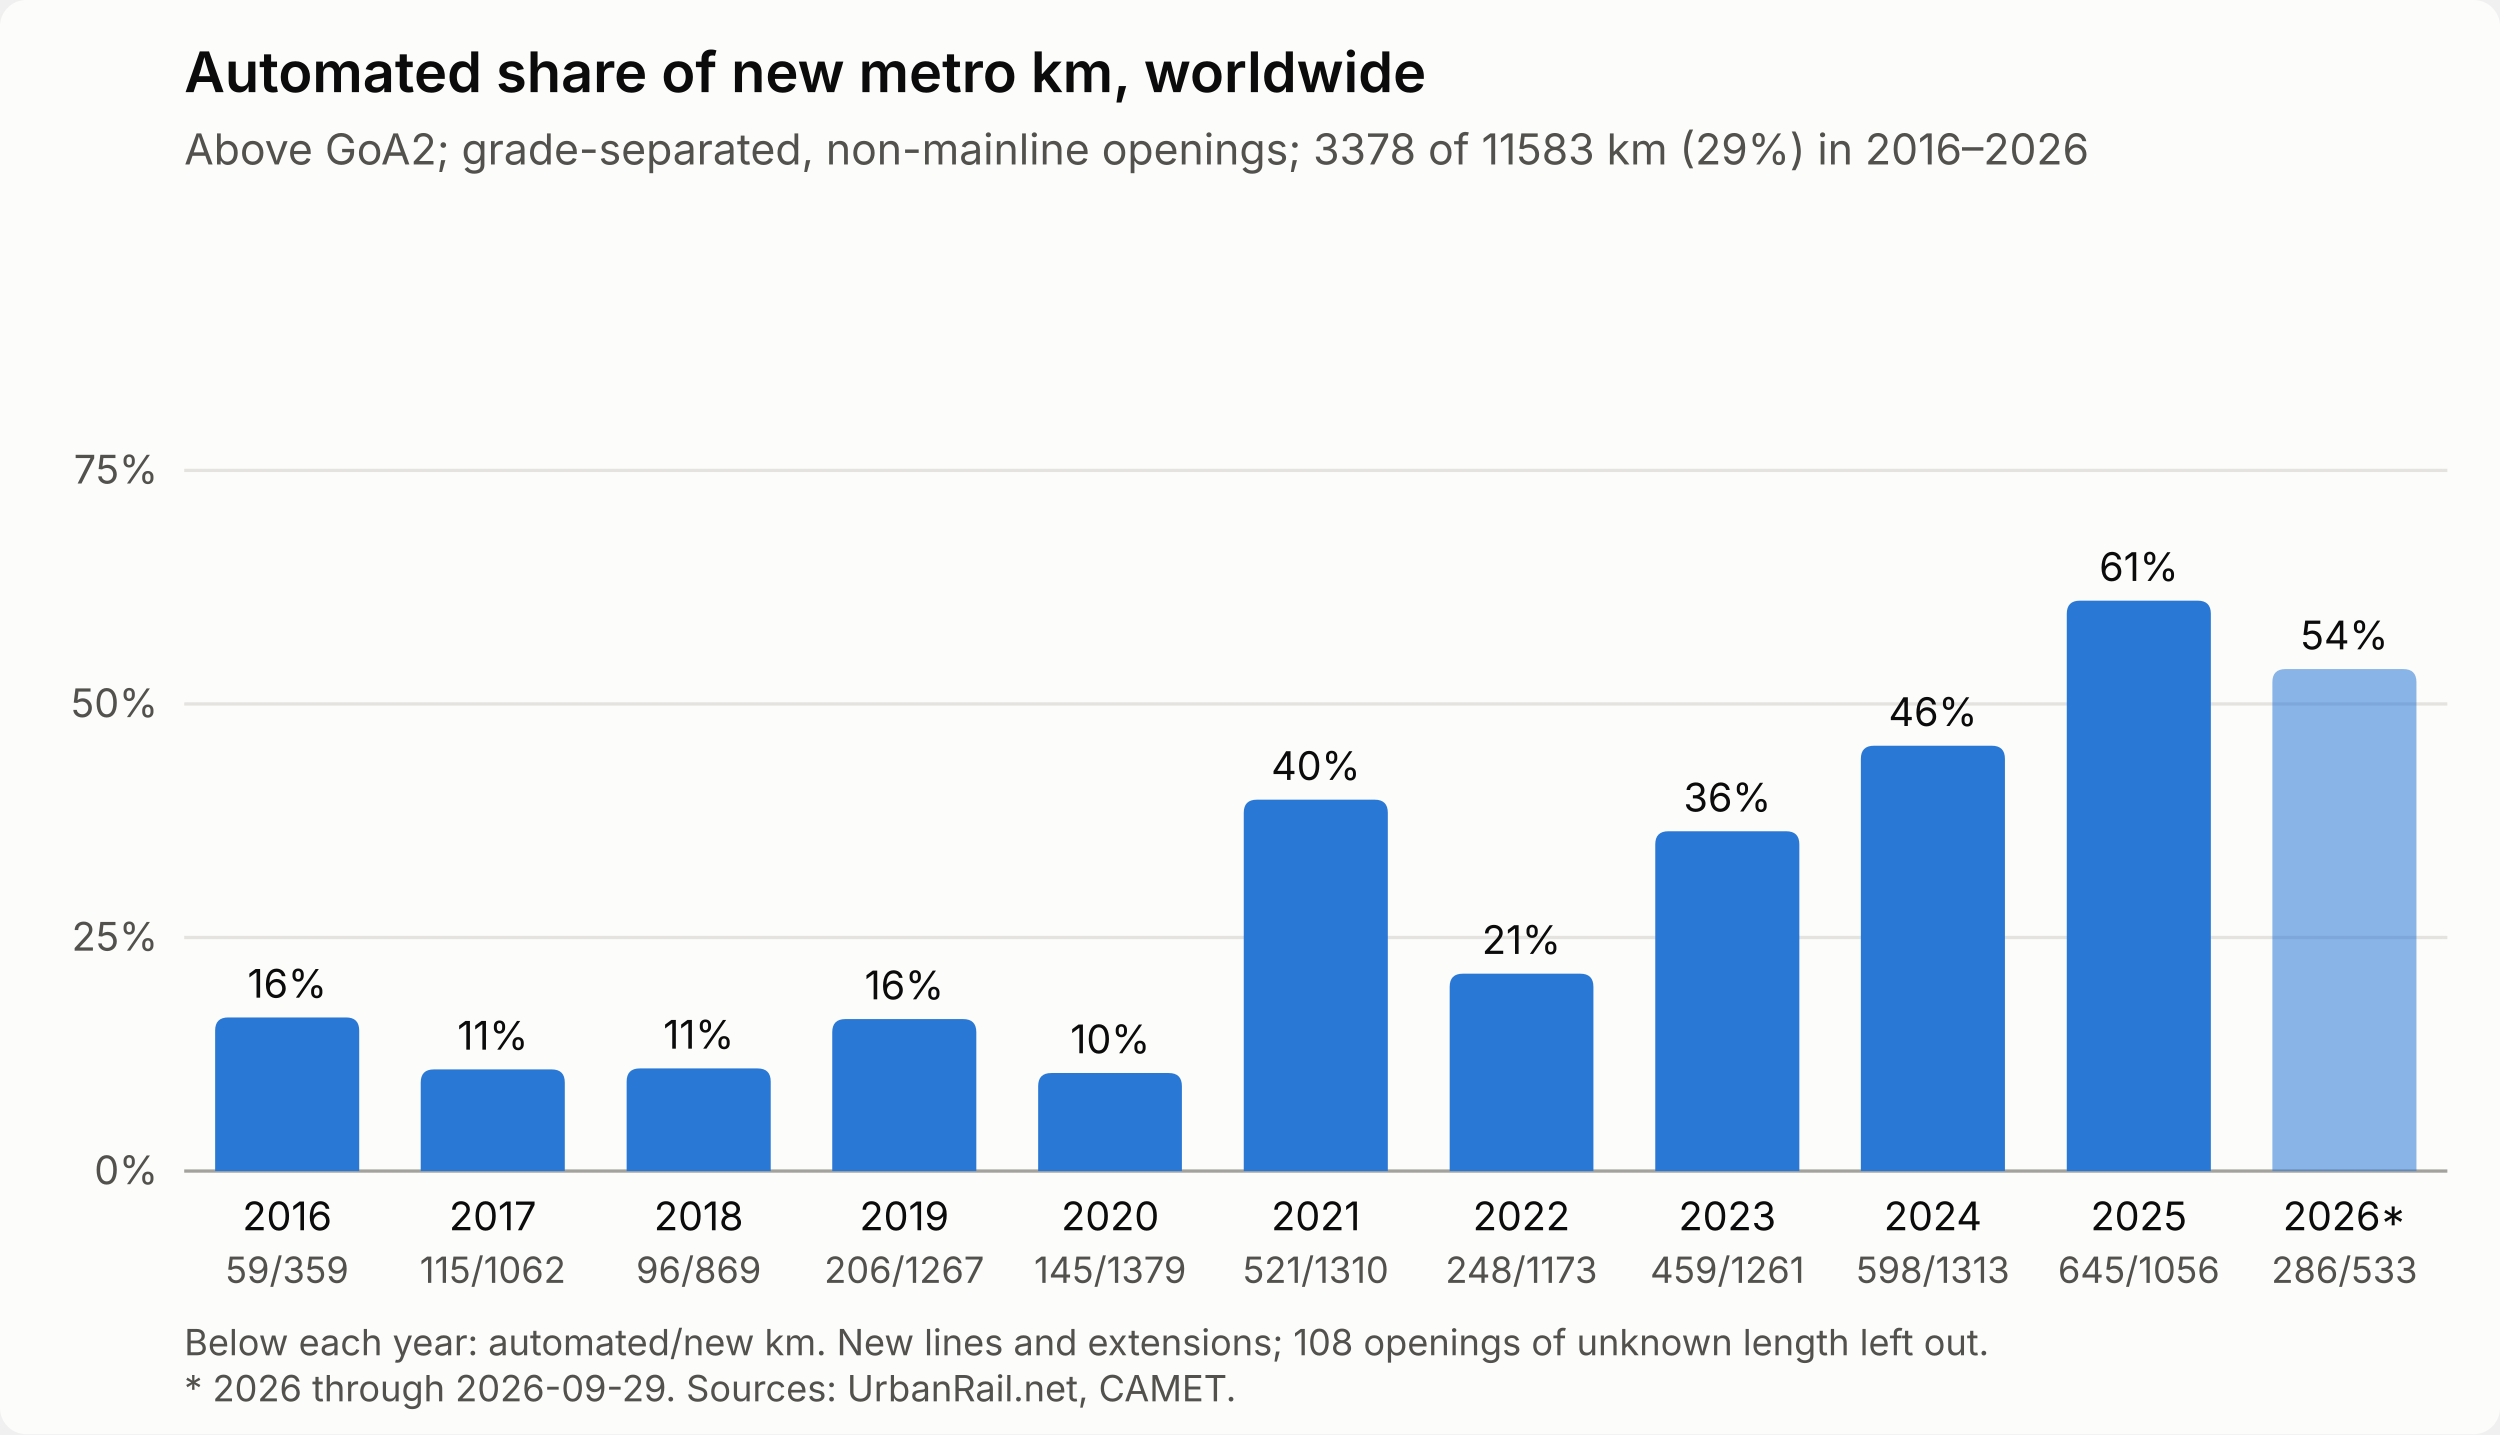
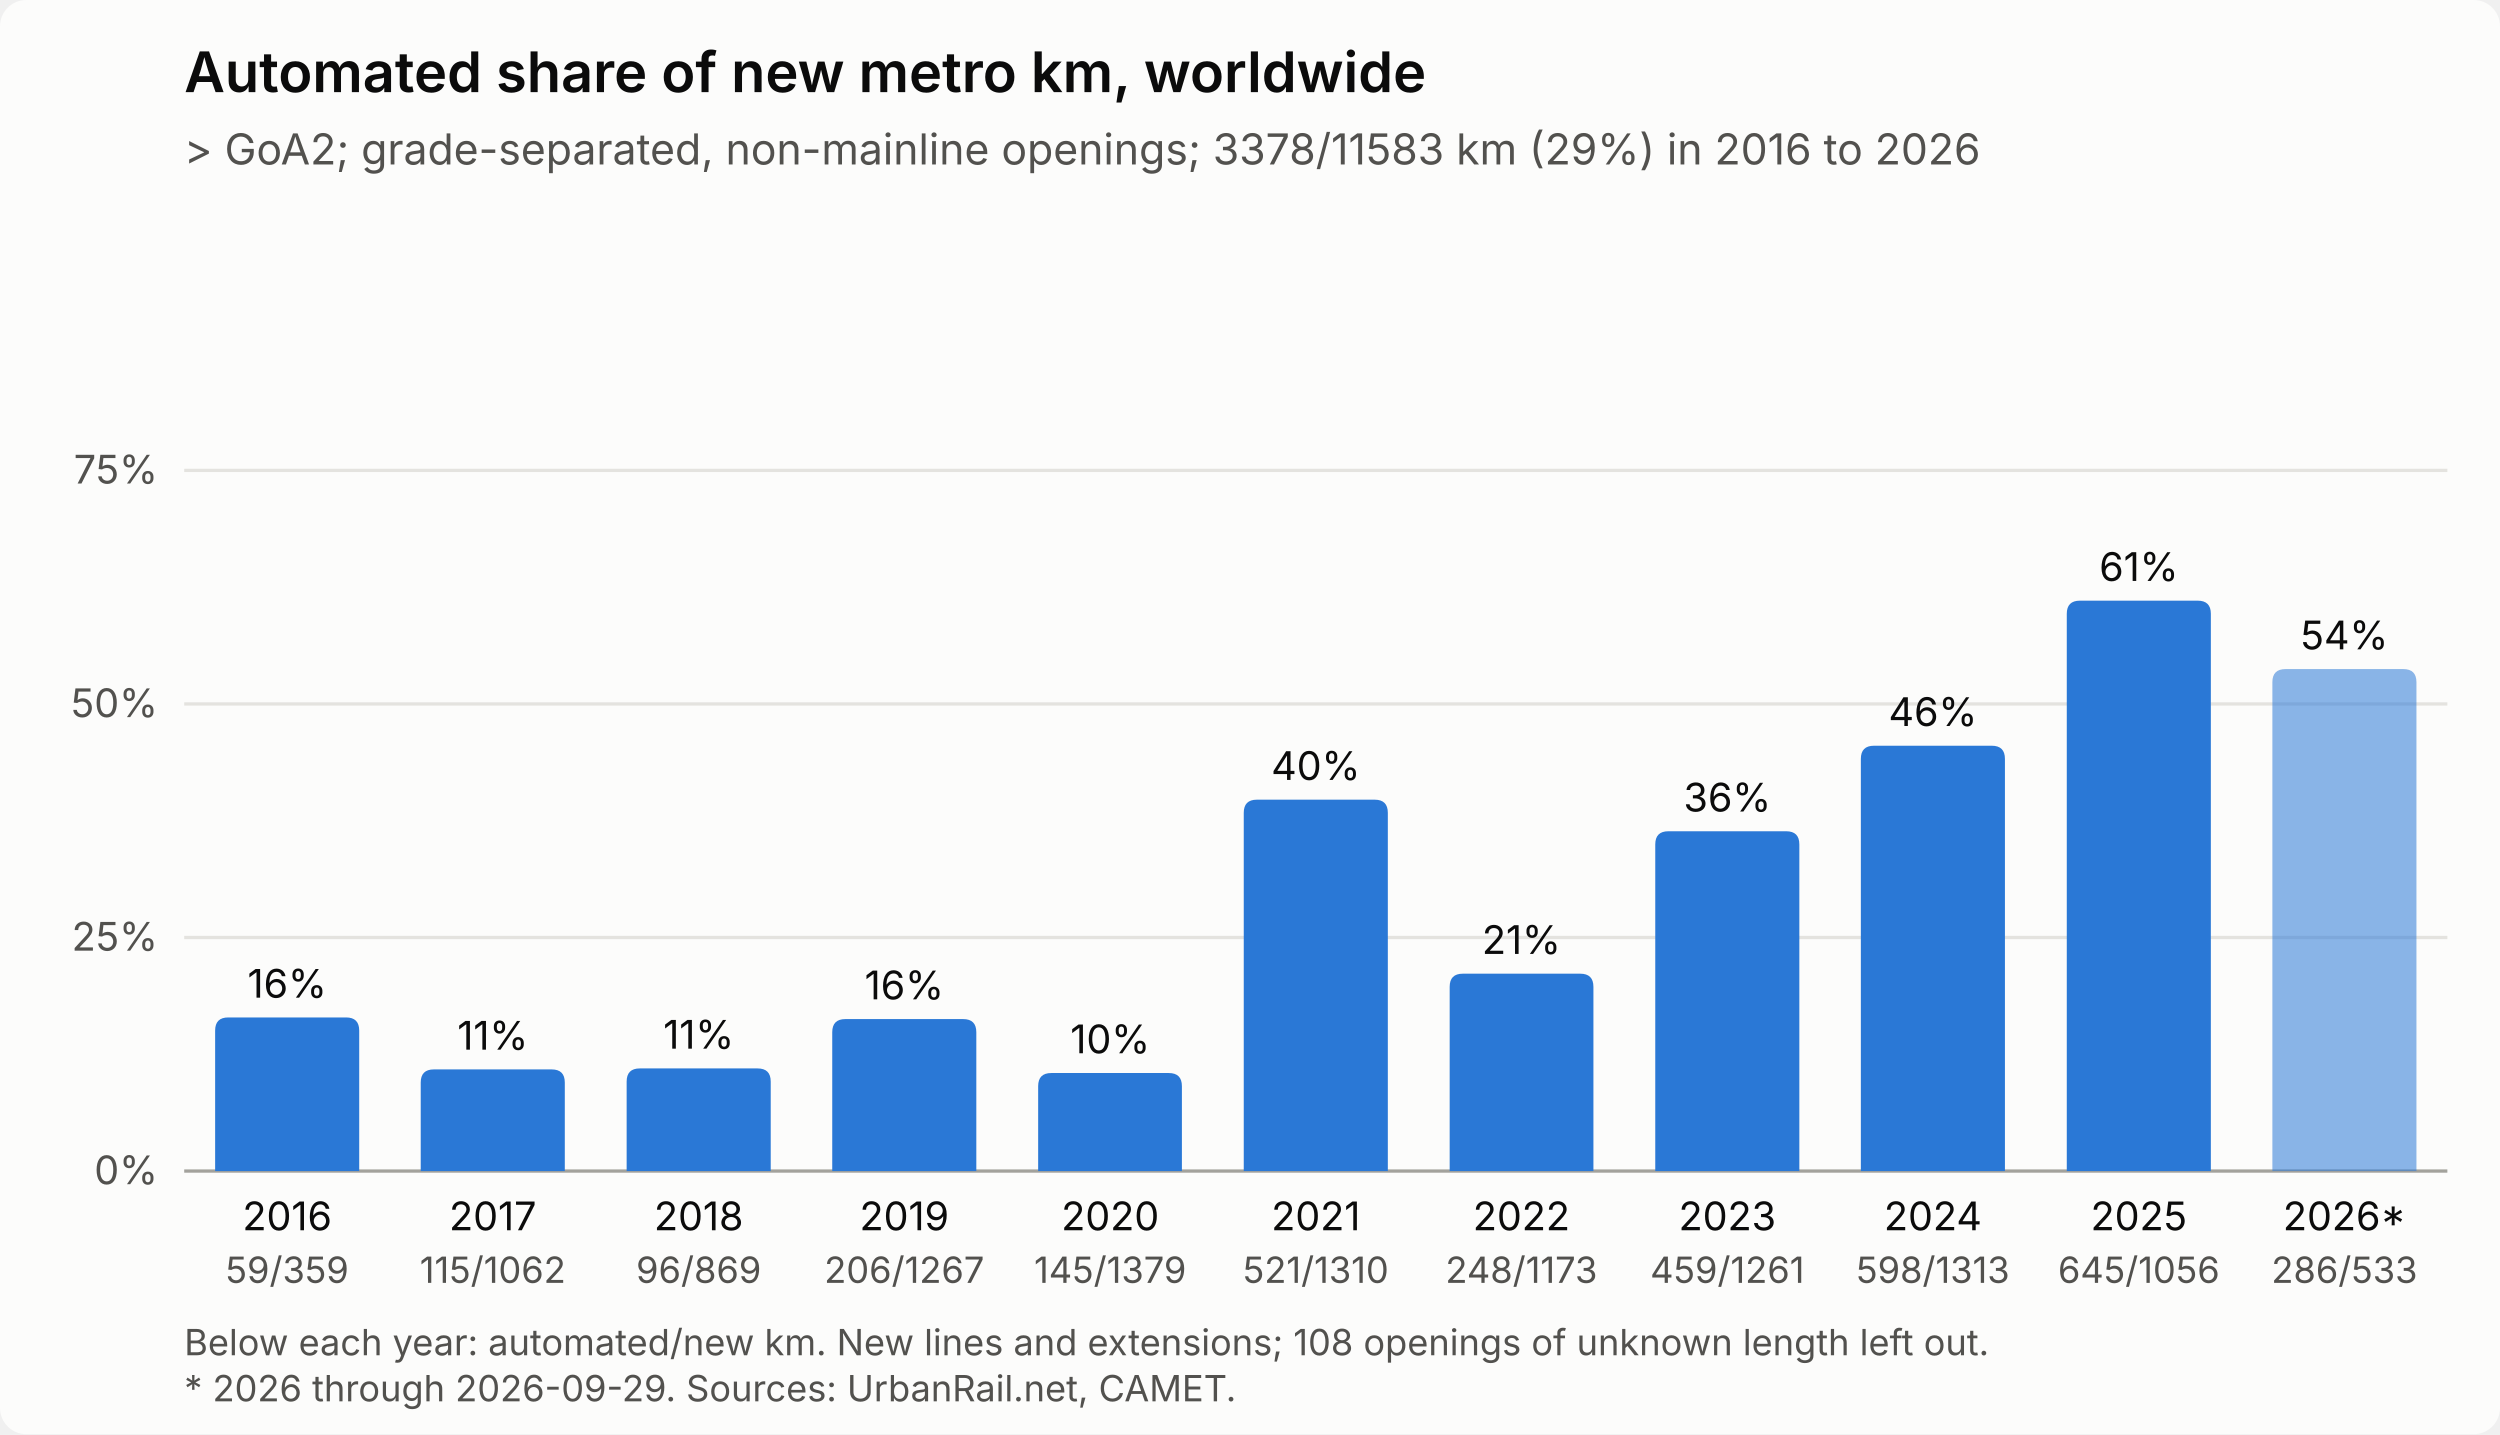
<svg xmlns="http://www.w3.org/2000/svg" viewBox="0 0 760 436" width="760" height="436" role="img" aria-labelledby="t d" font-family="system-ui, -apple-system, Segoe UI, sans-serif">
  <style>
.bg{fill:#fcfcfb}.bar{fill:#2a78d6}.bar.partial{fill-opacity:.55}
.grid{stroke:#e4e3df;stroke-width:1}.axis{stroke:#a3a29c;stroke-width:1}
.t1{fill:#0b0b0b}.t2{fill:#52514e}
@media (prefers-color-scheme: dark){
.bg{fill:#1a1a19}.bar{fill:#3987e5}.grid{stroke:#2e2e2c}.axis{stroke:#5d5c57}
.t1{fill:#ffffff}.t2{fill:#c3c2b7}}
</style>
  <rect class="bg" width="760" height="436" rx="8" />
  <text class="t1" x="56" y="28" font-size="17" font-weight="600">Automated share of new metro km, worldwide</text>
-   <text class="t2" x="56" y="50" font-size="13">Above GoA2; grade-separated, non-mainline openings; 3378 of 11583 km (29%) in 2016–2026</text>
+   <text class="t2" x="56" y="50" font-size="13">&gt; GoA2; grade-separated, non-mainline openings; 3378/11583 km (29%) in 2016 to 2026</text>
  <line class="axis" x1="56" x2="744" y1="356.0" y2="356.0" />
  <text class="t2" x="48" y="360.0" font-size="12" text-anchor="end">0%</text>
  <line class="grid" x1="56" x2="744" y1="285.0" y2="285.0" />
  <text class="t2" x="48" y="289.0" font-size="12" text-anchor="end">25%</text>
  <line class="grid" x1="56" x2="744" y1="214.0" y2="214.0" />
  <text class="t2" x="48" y="218.0" font-size="12" text-anchor="end">50%</text>
  <line class="grid" x1="56" x2="744" y1="143.0" y2="143.0" />
  <text class="t2" x="48" y="147.0" font-size="12" text-anchor="end">75%</text>
  <g>
    <rect x="56.0" y="72" width="62.5" height="284" fill="transparent" />
    <path class="bar" d="M65.4,356.0 V313.3 Q65.4,309.3 69.4,309.3 H105.2 Q109.2,309.3 109.2,313.3 V356.0 Z" />
    <text class="t1" x="87.3" y="303.3" font-size="12" text-anchor="middle">16%</text>
  </g>
  <text class="t1" x="87.3" y="374.0" font-size="12" text-anchor="middle">2016</text>
  <text class="t2" x="87.3" y="390.0" font-size="11" text-anchor="middle">59/359</text>
  <g>
    <rect x="118.5" y="72" width="62.5" height="284" fill="transparent" />
    <path class="bar" d="M127.9,356.0 V329.1 Q127.9,325.1 131.9,325.1 H167.7 Q171.7,325.1 171.7,329.1 V356.0 Z" />
    <text class="t1" x="149.8" y="319.1" font-size="12" text-anchor="middle">11%</text>
  </g>
  <text class="t1" x="149.8" y="374.0" font-size="12" text-anchor="middle">2017</text>
  <text class="t2" x="149.8" y="390.0" font-size="11" text-anchor="middle">115/1062</text>
  <g>
    <rect x="181.1" y="72" width="62.5" height="284" fill="transparent" />
    <path class="bar" d="M190.5,356.0 V328.8 Q190.5,324.8 194.5,324.8 H230.3 Q234.3,324.8 234.3,328.8 V356.0 Z" />
    <text class="t1" x="212.4" y="318.8" font-size="12" text-anchor="middle">11%</text>
  </g>
  <text class="t1" x="212.4" y="374.0" font-size="12" text-anchor="middle">2018</text>
  <text class="t2" x="212.4" y="390.0" font-size="11" text-anchor="middle">96/869</text>
  <g>
    <rect x="243.6" y="72" width="62.5" height="284" fill="transparent" />
    <path class="bar" d="M253.0,356.0 V313.8 Q253.0,309.8 257.0,309.8 H292.8 Q296.8,309.8 296.8,313.8 V356.0 Z" />
    <text class="t1" x="274.9" y="303.8" font-size="12" text-anchor="middle">16%</text>
  </g>
  <text class="t1" x="274.9" y="374.0" font-size="12" text-anchor="middle">2019</text>
  <text class="t2" x="274.9" y="390.0" font-size="11" text-anchor="middle">206/1267</text>
  <g>
    <rect x="306.2" y="72" width="62.5" height="284" fill="transparent" />
    <path class="bar" d="M315.6,356.0 V330.2 Q315.6,326.2 319.6,326.2 H355.3 Q359.3,326.2 359.3,330.2 V356.0 Z" />
    <text class="t1" x="337.5" y="320.2" font-size="12" text-anchor="middle">10%</text>
  </g>
  <text class="t1" x="337.5" y="374.0" font-size="12" text-anchor="middle">2020</text>
  <text class="t2" x="337.5" y="390.0" font-size="11" text-anchor="middle">145/1379</text>
  <g>
    <rect x="368.7" y="72" width="62.5" height="284" fill="transparent" />
    <path class="bar" d="M378.1,356.0 V247.1 Q378.1,243.1 382.1,243.1 H417.9 Q421.9,243.1 421.9,247.1 V356.0 Z" />
    <text class="t1" x="400.0" y="237.1" font-size="12" text-anchor="middle">40%</text>
  </g>
  <text class="t1" x="400.0" y="374.0" font-size="12" text-anchor="middle">2021</text>
  <text class="t2" x="400.0" y="390.0" font-size="11" text-anchor="middle">521/1310</text>
  <g>
    <rect x="431.3" y="72" width="62.5" height="284" fill="transparent" />
    <path class="bar" d="M440.7,356.0 V300.0 Q440.7,296.0 444.7,296.0 H480.4 Q484.4,296.0 484.4,300.0 V356.0 Z" />
    <text class="t1" x="462.5" y="290.0" font-size="12" text-anchor="middle">21%</text>
  </g>
  <text class="t1" x="462.5" y="374.0" font-size="12" text-anchor="middle">2022</text>
  <text class="t2" x="462.5" y="390.0" font-size="11" text-anchor="middle">248/1173</text>
  <g>
    <rect x="493.8" y="72" width="62.5" height="284" fill="transparent" />
    <path class="bar" d="M503.2,356.0 V256.7 Q503.2,252.7 507.2,252.7 H543.0 Q547.0,252.7 547.0,256.7 V356.0 Z" />
    <text class="t1" x="525.1" y="246.7" font-size="12" text-anchor="middle">36%</text>
  </g>
  <text class="t1" x="525.1" y="374.0" font-size="12" text-anchor="middle">2023</text>
  <text class="t2" x="525.1" y="390.0" font-size="11" text-anchor="middle">459/1261</text>
  <g>
    <rect x="556.4" y="72" width="62.5" height="284" fill="transparent" />
    <path class="bar" d="M565.7,356.0 V230.7 Q565.7,226.7 569.7,226.7 H605.5 Q609.5,226.7 609.5,230.7 V356.0 Z" />
    <text class="t1" x="587.6" y="220.7" font-size="12" text-anchor="middle">46%</text>
  </g>
  <text class="t1" x="587.6" y="374.0" font-size="12" text-anchor="middle">2024</text>
  <text class="t2" x="587.6" y="390.0" font-size="11" text-anchor="middle">598/1313</text>
  <g>
    <rect x="618.9" y="72" width="62.5" height="284" fill="transparent" />
    <path class="bar" d="M628.3,356.0 V186.6 Q628.3,182.6 632.3,182.6 H668.1 Q672.1,182.6 672.1,186.6 V356.0 Z" />
    <text class="t1" x="650.2" y="176.6" font-size="12" text-anchor="middle">61%</text>
  </g>
  <text class="t1" x="650.2" y="374.0" font-size="12" text-anchor="middle">2025</text>
  <text class="t2" x="650.2" y="390.0" font-size="11" text-anchor="middle">645/1056</text>
  <g>
    <rect x="681.5" y="72" width="62.5" height="284" fill="transparent" />
    <path class="bar partial" d="M690.8,356.0 V207.4 Q690.8,203.4 694.8,203.4 H730.6 Q734.6,203.4 734.6,207.4 V356.0 Z" />
    <text class="t1" x="712.7" y="197.4" font-size="12" text-anchor="middle">54%</text>
  </g>
  <text class="t1" x="712.7" y="374.0" font-size="12" text-anchor="middle">2026*</text>
  <text class="t2" x="712.7" y="390.0" font-size="11" text-anchor="middle">286/533</text>
  <text class="t2" x="56" y="412" font-size="11">Below each year: automated/new km. New lines and extensions; 108 openings of unknown length left out.</text>
  <text class="t2" x="56" y="426" font-size="11">* 2026 through 2026-09-29. Sources: UrbanRail.net, CAMET.</text>
</svg>
